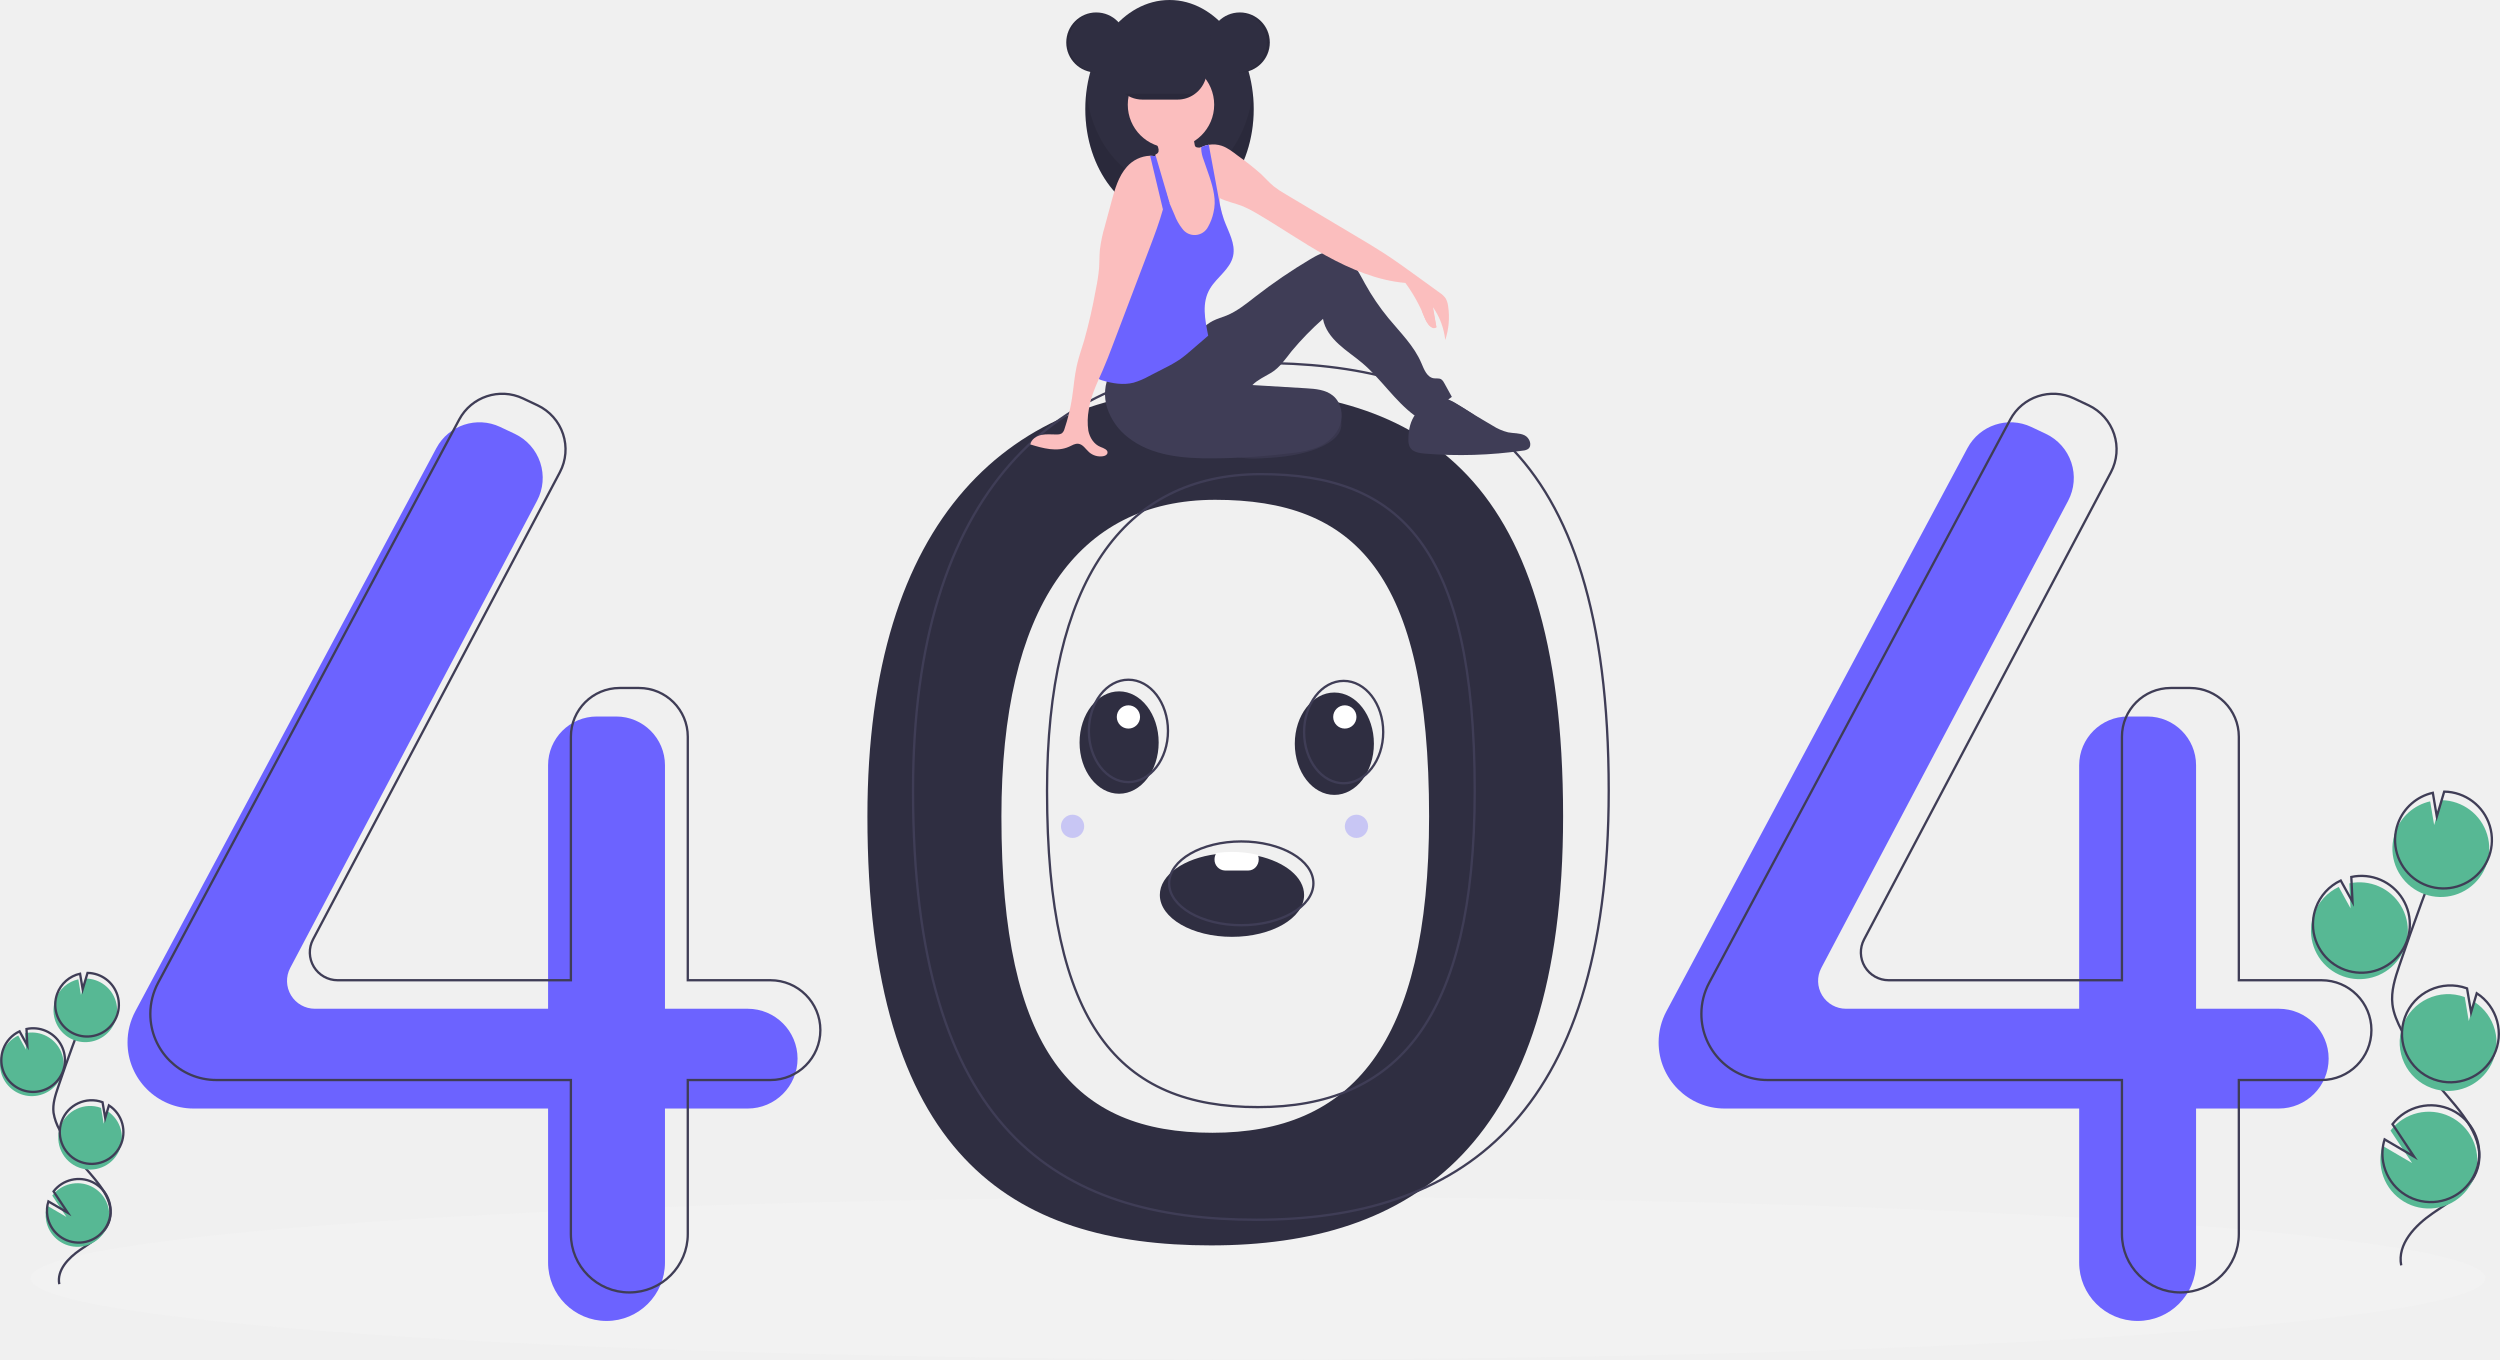
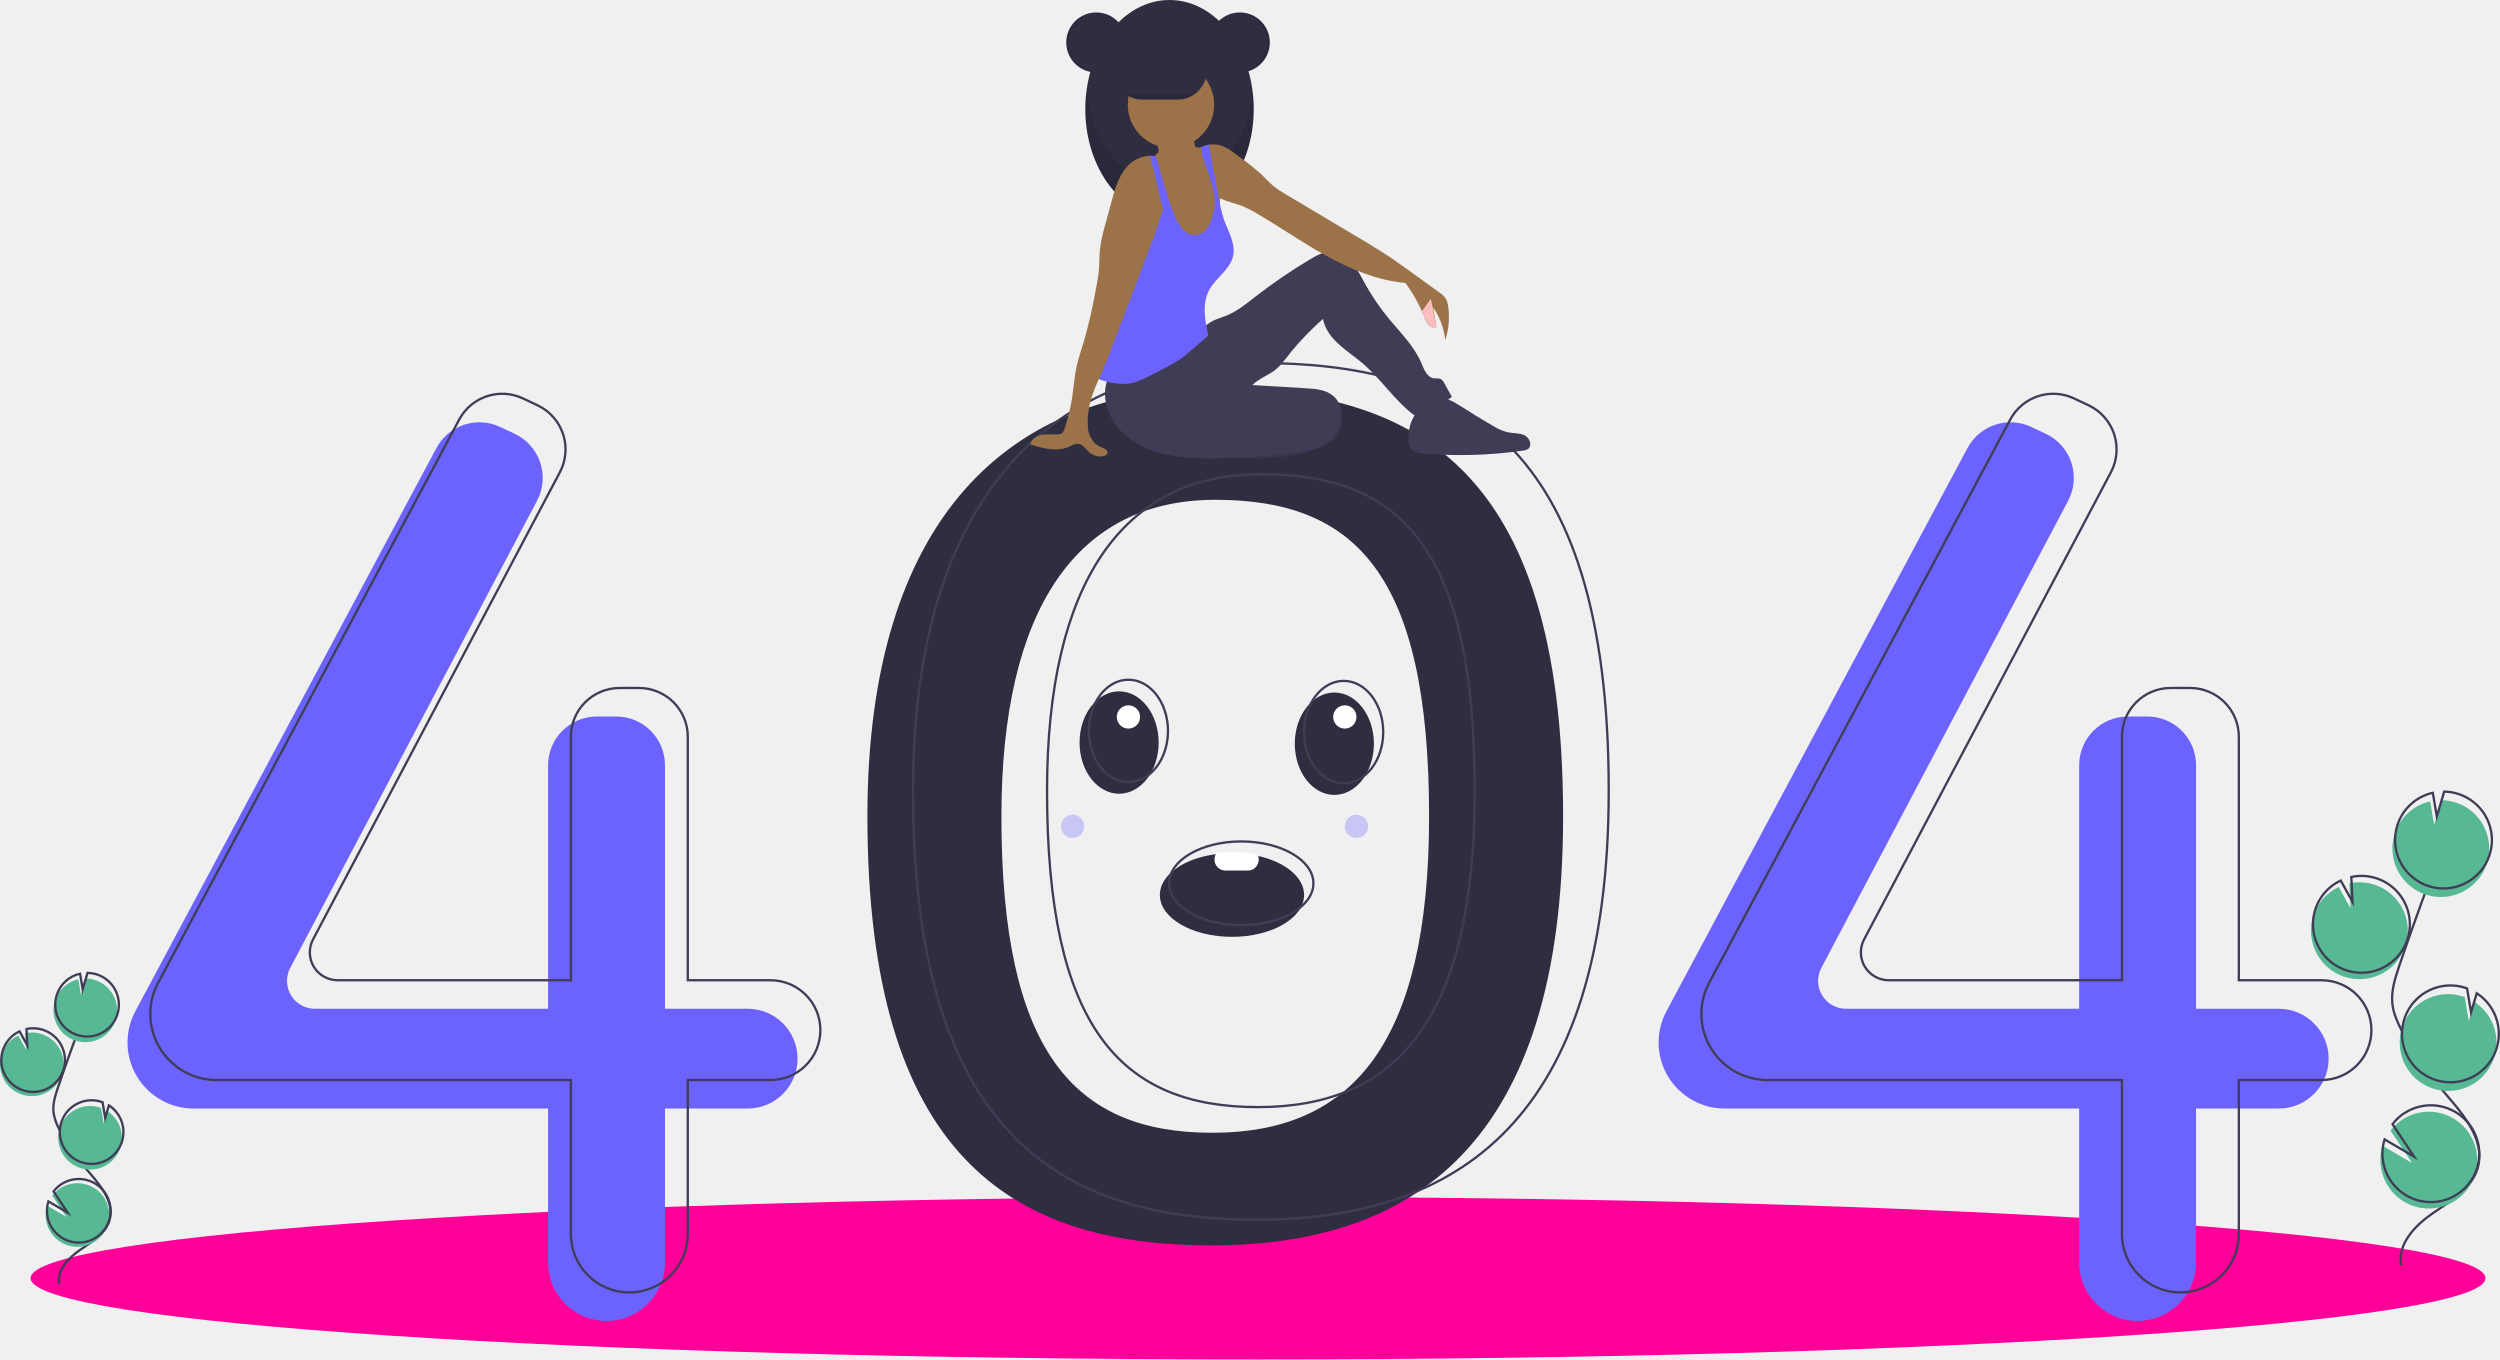
- <svg xmlns="http://www.w3.org/2000/svg" id="fd59ce54-f850-4dfc-bc34-dd7d379d600e" data-name="Layer 1" width="1074.392" height="584.231" viewBox="0 0 1074.392 584.231">
-   <ellipse cx="540.643" cy="549.309" rx="527.5" ry="34.922" fill="#f2f2f2" />
-   <path d="M583.48,324.894c-85.944,0-147.651,55.139-147.651,183.798,0,145.813,61.707,184.411,147.651,184.411s151.327-42.274,151.327-184.411C734.807,356.753,669.424,324.894,583.48,324.894Zm.565,319.808c-59.527,0-90.626-34.923-90.626-135.916,0-89.112,32.372-136.105,91.899-136.105s91.899,30.868,91.899,136.105C677.217,607.234,643.572,644.703,584.045,644.703Z" transform="translate(-63.054 -157.8845)" fill="#2f2e41" />
-   <path d="M384.365,591.401H348.831V486.762A20.956,20.956,0,0,0,327.875,465.806h-8.326a20.956,20.956,0,0,0-20.956,20.956V591.401H198.363a11.963,11.963,0,0,1-10.578-17.552l106.082-200.78A20.956,20.956,0,0,0,284.287,344.33l-6.262-2.957a20.956,20.956,0,0,0-27.429,9.07L121.214,592.475a28.416,28.416,0,0,0-3.356,13.396v0a28.416,28.416,0,0,0,28.416,28.416H298.593v66.167a25.119,25.119,0,0,0,25.119,25.119h0a25.119,25.119,0,0,0,25.119-25.119V634.287h35.534a21.443,21.443,0,0,0,21.443-21.443v0A21.443,21.443,0,0,0,384.365,591.401Z" transform="translate(-63.054 -157.8845)" fill="#6c63ff" />
-   <path d="M1042.362,591.401h-35.534V486.762A20.956,20.956,0,0,0,985.872,465.806h-8.326a20.956,20.956,0,0,0-20.956,20.956V591.401H856.359a11.963,11.963,0,0,1-10.578-17.552L951.864,373.069A20.956,20.956,0,0,0,942.284,344.33l-6.262-2.957a20.956,20.956,0,0,0-27.429,9.07L779.211,592.475a28.416,28.416,0,0,0-3.356,13.396v0a28.416,28.416,0,0,0,28.416,28.416H956.589v66.167a25.119,25.119,0,0,0,25.119,25.119h0a25.119,25.119,0,0,0,25.119-25.119V634.287h35.534a21.443,21.443,0,0,0,21.443-21.443v0A21.443,21.443,0,0,0,1042.362,591.401Z" transform="translate(-63.054 -157.8845)" fill="#6c63ff" />
-   <path d="M394.168,579.148H358.634V474.509a20.956,20.956,0,0,0-20.956-20.956h-8.326a20.956,20.956,0,0,0-20.956,20.956V579.148H208.165a11.963,11.963,0,0,1-10.578-17.552L303.67,360.816a20.956,20.956,0,0,0-9.58-28.739l-6.262-2.957a20.956,20.956,0,0,0-27.429,9.07L131.017,580.222a28.416,28.416,0,0,0-3.356,13.396v0a28.416,28.416,0,0,0,28.416,28.416H308.395v66.167a25.119,25.119,0,0,0,25.119,25.119h0a25.119,25.119,0,0,0,25.119-25.119V622.034h35.534a21.443,21.443,0,0,0,21.443-21.443v0A21.443,21.443,0,0,0,394.168,579.148Z" transform="translate(-63.054 -157.8845)" fill="none" stroke="#3f3d56" stroke-miterlimit="10" />
-   <path d="M1060.742,579.148h-35.534V474.509a20.956,20.956,0,0,0-20.956-20.956H995.925a20.956,20.956,0,0,0-20.956,20.956V579.148H874.739a11.963,11.963,0,0,1-10.578-17.552L970.244,360.816a20.956,20.956,0,0,0-9.58-28.739l-6.262-2.957a20.956,20.956,0,0,0-27.429,9.07L797.59,580.222a28.416,28.416,0,0,0-3.356,13.396v0a28.416,28.416,0,0,0,28.416,28.416H974.969v66.167a25.119,25.119,0,0,0,25.119,25.119h0a25.119,25.119,0,0,0,25.119-25.119V622.034h35.534a21.443,21.443,0,0,0,21.443-21.443v0A21.443,21.443,0,0,0,1060.742,579.148Z" transform="translate(-63.054 -157.8845)" fill="none" stroke="#3f3d56" stroke-miterlimit="10" />
-   <path d="M603.085,313.866c-85.944,0-147.651,55.139-147.651,183.798,0,145.813,61.707,184.411,147.651,184.411s151.327-42.274,151.327-184.411C754.412,345.725,689.029,313.866,603.085,313.866Zm.565,319.808c-59.527,0-90.626-34.923-90.626-135.916,0-89.112,32.372-136.105,91.899-136.105s91.899,30.868,91.899,136.105C696.822,596.206,663.177,633.675,603.65,633.675Z" transform="translate(-63.054 -157.8845)" fill="none" stroke="#3f3d56" stroke-miterlimit="10" />
-   <circle cx="471.141" cy="18.25" r="12.901" fill="#2f2e41" />
-   <ellipse cx="502.607" cy="46.885" rx="36.186" ry="46.885" fill="#2f2e41" />
-   <path d="M565.661,237.494c-18.128,0-33.141-17.271-35.776-39.805a60.976,60.976,0,0,0-.41,7.08c0,25.894,16.201,46.885,36.186,46.885s36.186-20.991,36.186-46.885a60.976,60.976,0,0,0-.41-7.08C598.803,220.224,583.789,237.494,565.661,237.494Z" transform="translate(-63.054 -157.8845)" opacity="0.1" />
-   <path d="M639.296,342.073c-.777,3.193-4.128,5.751-7.839,7.538-7.802,3.757-17.425,4.878-26.76,5.254a45.176,45.176,0,0,1-7.144-.132,20.537,20.537,0,0,1-12.251-5.631,1.681,1.681,0,0,1,.044-2.844c4.969-5.459,13.262-8.806,21.616-11.216,6.334-1.827,17.381-6.561,24.29-5.922C637.944,329.739,640.277,338.041,639.296,342.073Z" transform="translate(-63.054 -157.8845)" fill="#3f3d56" />
-   <path d="M639.296,342.073c-.777,3.193-4.128,5.751-7.839,7.538-7.802,3.757-17.425,4.878-26.76,5.254a45.176,45.176,0,0,1-7.144-.132,20.537,20.537,0,0,1-12.251-5.631,1.681,1.681,0,0,1,.044-2.844c4.969-5.459,13.262-8.806,21.616-11.216,6.334-1.827,17.381-6.561,24.29-5.922C637.944,329.739,640.277,338.041,639.296,342.073Z" transform="translate(-63.054 -157.8845)" opacity="0.1" />
-   <path d="M540.098,318.206a19.77,19.77,0,0,0-1.199,15.075,26.339,26.339,0,0,0,8.829,12.497c10.095,8.092,23.988,9.205,36.925,9.093a284.649,284.649,0,0,0,33.905-2.324,40.538,40.538,0,0,0,11.001-2.554c4.222-1.827,7.933-5.178,9.436-9.526s.436-9.672-3.134-12.574c-3.137-2.55-7.463-2.9-11.498-3.143l-23.088-1.387c2.281-2.308,5.318-3.614,8.096-5.292,3.685-2.226,6.134-5.965,8.813-9.335a129.001,129.001,0,0,1,13.439-13.817c.751,4.31,3.478,7.85,6.687,10.824s6.908,5.368,10.244,8.2c8.079,6.858,13.896,16.167,22.392,22.5a43.829,43.829,0,0,0,16.049-8.012l-3.302-5.981a3.94,3.94,0,0,0-1.245-1.553c-.935-.575-2.14-.279-3.225-.441-2.901-.435-4.168-3.784-5.306-6.487-3.125-7.422-9.108-13.18-14.218-19.404a98.009,98.009,0,0,1-9.996-14.723c-1.717-3.102-3.288-6.331-5.617-9.003s-5.594-4.773-9.139-4.781c-3.132-.007-6.021,1.584-8.714,3.183a230.477,230.477,0,0,0-23.63,16.099c-3.944,3.062-7.863,6.296-12.489,8.174-1.947.79-4,1.331-5.869,2.292-3.273,1.684-5.757,4.534-8.431,7.064C566.277,311.892,553.219,317.738,540.098,318.206Z" transform="translate(-63.054 -157.8845)" fill="#3f3d56" />
-   <path d="M588.374,253.983a23.774,23.774,0,0,1-1.734,8.033,10.045,10.045,0,0,1-5.768,5.573,12.375,12.375,0,0,1-5.623.182,10.882,10.882,0,0,1-4.582-1.561c-2.165-1.488-3.244-4.144-3.637-6.743-.393-2.596-.217-5.249-.469-7.863a42.944,42.944,0,0,0-1.202-6.255c-.17-.683-.343-1.362-.513-2.042-.167-.68-.33-1.359-.481-2.039-.138-.639-.267-1.281-.378-1.926-.091-.544-.173-1.092-.233-1.643a18.423,18.423,0,0,0-.809-4.811,14.607,14.607,0,0,0-1.687-2.854c-.286-.409-.563-.818-.818-1.243a5.89,5.89,0,0,1-.972-3.748,3.286,3.286,0,0,1,.148-.601c.025-.076.053-.151.085-.223A1.802,1.802,0,0,0,560.932,223.07a3.433,3.433,0,0,0-.148-1.778,11.318,11.318,0,0,0-.96-2.288c-.264-.478-1.161-1.34-1.167-1.888-.013-1.101,2.14-1.989,3.011-2.423a16.796,16.796,0,0,1,8.597-1.743c1.904.129,3.968.714,5.019,2.31.944,1.438.818,3.301,1.221,4.972a1.471,1.471,0,0,0,.299.664,1.341,1.341,0,0,0,.739.34,4.549,4.549,0,0,0,1.416.057h.003a2.931,2.931,0,0,0,.371-.054,4.957,4.957,0,0,0,2.033-.878q.585-.156,1.18-.255a.251.251,0,0,0,.047-.009c1.576,4.975,1.781,10.308,3.071,15.374.639,2.52,1.554,5.009,1.683,7.602.009.113.013.23.016.346.019.834-.047,1.674-.013,2.505a6.981,6.981,0,0,0,.126,1.114,15.611,15.611,0,0,0,.525,1.743l.009.028c.06.183.116.368.164.554.035.135.066.267.091.403l.003.009A14.938,14.938,0,0,1,588.374,253.983Z" transform="translate(-63.054 -157.8845)" fill="#fbbebe" />
-   <circle cx="503.237" cy="44.997" r="18.565" fill="#fbbebe" />
-   <path d="M684.157,304.033a30.445,30.445,0,0,0-5.236-14.103q.722,4.295,1.447,8.587a3.214,3.214,0,0,1-3.367-1.035,10.337,10.337,0,0,1-1.765-3.276,67.466,67.466,0,0,0-8.21-14.736c-11.819-.985-23.502-5.884-33.896-11.595-10.396-5.708-20.126-12.552-30.384-18.502a43.573,43.573,0,0,0-5.544-2.832c-3.21-1.287-6.812-1.954-9.855-3.468-.204-.101-.409-.208-.61-.318a12.578,12.578,0,0,1-1.945-1.306,10.344,10.344,0,0,1-.931-.856,20.351,20.351,0,0,1-3.559-5.953c-1.633-3.612-2.215-7.97-3.845-11.583a11.203,11.203,0,0,1,2.502-1.765h.003c.132-.069.264-.135.4-.198a11.94,11.94,0,0,1,2.004-.733q.585-.156,1.18-.255a.251.251,0,0,0,.047-.009,11.566,11.566,0,0,1,5.491.434c2.587.875,4.767,2.621,6.941,4.273a114.02,114.02,0,0,1,10.148,8.049c1.794,1.718,3.43,3.606,5.359,5.167a42.144,42.144,0,0,0,5.057,3.351q15.656,9.327,31.315,18.65c3.534,2.105,7.07,4.21,10.526,6.438,5.249,3.386,10.308,7.055,15.365,10.721q4.47,3.238,8.936,6.479a9.728,9.728,0,0,1,2.533,2.341,8.472,8.472,0,0,1,1.123,3.433A31.387,31.387,0,0,1,684.157,304.033Z" transform="translate(-63.054 -157.8845)" fill="#fbbebe" />
-   <path d="M592.977,267.944c-1.252,5.617-6.929,9.012-9.896,13.946-3.688,6.123-2.184,13.241-.799,20.255q-3.795,3.271-7.593,6.542c-1.397,1.199-2.794,2.404-4.298,3.464a57.351,57.351,0,0,1-6.86,3.94q-3.361,1.728-6.721,3.458a32.128,32.128,0,0,1-6.58,2.788c-4.415,1.133-9.103.34-13.471-.972a6.088,6.088,0,0,1-1.473-.601,2.394,2.394,0,0,1-.699-.632,3.911,3.911,0,0,1-.444-2.539c.444-7.351,2.24-14.547,4.031-21.69a85.26,85.26,0,0,1,3.848-12.577,85.077,85.077,0,0,1,5.415-10.151,68.368,68.368,0,0,1,7.929-11.514,18.479,18.479,0,0,0,3.675-4.739c1.117-2.549.686-5.472.913-8.247a17.148,17.148,0,0,1,1.633-6.007v-.003a17.093,17.093,0,0,1,1.743-2.882q.458,1.067.916,2.13.302.699.598,1.394.387.897.768,1.787,1.1,2.558,2.196,5.113a21.59,21.59,0,0,0,3.335,5.944,6.499,6.499,0,0,0,11.123-.853,21.261,21.261,0,0,0,2.272-6.013,19.215,19.215,0,0,0,.252-7.835c-.758-5.009-2.889-10.126-4.437-14.78a14.945,14.945,0,0,1-1.079-4.871,3.351,3.351,0,0,1,.057-.56c.009-.047.019-.098.028-.145a11.94,11.94,0,0,1,2.004-.733q.585-.156,1.18-.255,2.044,11.064,4.094,22.127c.032.173.066.346.098.522.195,1.057.393,2.115.614,3.169.198.957.412,1.91.651,2.857l.009.028c.082.321.167.639.255.957l.003.009c.242.868.513,1.731.818,2.58C590.938,257.475,594.164,262.629,592.977,267.944Z" transform="translate(-63.054 -157.8845)" fill="#6c63ff" />
-   <path d="M668.321,346.877a6.583,6.583,0,0,0,.61,3.143c1.162,2.124,3.95,2.606,6.362,2.805a188.377,188.377,0,0,0,42.266-1.288,4.886,4.886,0,0,0,2.151-.668c1.99-1.395.763-4.795-1.41-5.884s-4.751-.826-7.135-1.297a22.479,22.479,0,0,1-6.678-2.896q-7.252-4.167-14.293-8.688c-2.795-1.795-6.093-3.71-9.24-2.646C672.43,332.343,668.265,337.681,668.321,346.877Z" transform="translate(-63.054 -157.8845)" fill="#3f3d56" />
-   <path d="M564.437,240.874v.003c-.022.132-.044.261-.072.39-.035.214-.076.431-.116.645-.39,1.998-.868,3.987-1.419,5.963-1.51,5.459-3.534,10.831-5.541,16.123q-8.081,21.287-16.164,42.577c-1.359,3.575-2.716,7.152-4.261,10.654-.516,1.167-1.048,2.344-1.576,3.534-1.894,4.257-3.713,8.653-4.317,13.184a27.45,27.45,0,0,0-.192,9.04c.604,2.97,2.407,5.872,5.23,6.97,1.378.538,3.351,1.259,2.974,2.69-.204.787-1.098,1.171-1.901,1.303a7.312,7.312,0,0,1-5.966-1.718c-1.507-1.337-2.665-3.417-4.67-3.641-1.388-.151-2.665.68-3.936,1.262-5.186,2.369-11.227.711-16.674-.972.428-2.206,2.643-3.66,4.843-4.1,2.199-.444,4.474-.129,6.718-.189a3.51,3.51,0,0,0,2.042-.525,3.705,3.705,0,0,0,1.101-1.882,78.964,78.964,0,0,0,3.213-13.147c.724-4.666,1.026-9.405,2.058-14.015.802-3.597,2.042-7.08,3.106-10.61a224.682,224.682,0,0,0,5.06-22.077,78.02,78.02,0,0,0,1.425-9.368c.179-2.612.094-5.236.346-7.838a60.888,60.888,0,0,1,2.111-9.997q1.444-5.348,2.885-10.689c1.425-5.271,2.955-10.746,6.567-14.843a13.962,13.962,0,0,1,10.028-4.789,9.882,9.882,0,0,1,2.13.23c.116.028.233.057.349.088a8.634,8.634,0,0,1,2.174.9c1.114-.708,1.68-.459,2.42.632a6.973,6.973,0,0,1,.881,3.795A52.424,52.424,0,0,1,564.437,240.874Z" transform="translate(-63.054 -157.8845)" fill="#fbbebe" />
-   <path d="M565.661,245.046l-.047.047-.255.255-2.53,2.527-1.24-5.208-4.251-17.854a9.882,9.882,0,0,1,2.13.23,3.286,3.286,0,0,1,.148-.601l.201.689,1.441,4.902,2.728,9.308.45,1.532v.003Z" transform="translate(-63.054 -157.8845)" fill="#6c63ff" />
-   <path d="M581.715,188.087a12.582,12.582,0,0,1-3.7,8.896,12.314,12.314,0,0,1-1.36,1.176,12.528,12.528,0,0,1-7.536,2.524H554.023a12.59,12.59,0,0,1,0-25.18h15.096A12.629,12.629,0,0,1,581.715,188.087Z" transform="translate(-63.054 -157.8845)" fill="#2f2e41" />
-   <circle cx="532.815" cy="18.25" r="12.901" fill="#2f2e41" />
-   <path d="M595.554,163.234c-.158,0-.315.006-.472.012a12.898,12.898,0,0,1,0,25.778c.157.006.314.012.472.012a12.901,12.901,0,1,0,0-25.802Z" transform="translate(-63.054 -157.8845)" opacity="0.1" />
-   <path d="M534.195,163.234c.158,0,.315.006.472.012a12.898,12.898,0,0,0,0,25.778c-.157.006-.314.012-.472.012a12.901,12.901,0,0,1,0-25.802Z" transform="translate(-63.054 -157.8845)" opacity="0.1" />
-   <path d="M576.655,198.159a12.528,12.528,0,0,1-7.536,2.524H554.023a12.528,12.528,0,0,1-7.536-2.524Z" transform="translate(-63.054 -157.8845)" opacity="0.1" />
-   <path d="M674.14,291.64s3.252,9.372,6.229,6.876L677.996,286.267Z" transform="translate(-63.054 -157.8845)" fill="#fbbebe" />
-   <path d="M1069.918,577.434a20.813,20.813,0,1,0,2.772-39.915l.521,10.712-5.068-9.18a20.734,20.734,0,0,0-10.684,11.723,20.408,20.408,0,0,0-1.197,5.63A20.809,20.809,0,0,0,1069.918,577.434Z" transform="translate(-63.054 -157.8845)" fill="#57b894" />
-   <path d="M1094.995,701.678c-1.789-9.11,5.963-17.187,13.621-22.437s16.605-10.408,19.218-19.317c3.755-12.804-7.43-24.53-16.136-34.642a125.3,125.3,0,0,1-16.524-24.557c-1.811-3.533-3.476-7.225-3.952-11.166-.686-5.675,1.137-11.323,2.974-16.737q9.179-27.052,19.628-53.65" transform="translate(-63.054 -157.8845)" fill="none" stroke="#3f3d56" stroke-miterlimit="10" />
-   <path d="M1070.775,574.676a20.813,20.813,0,1,0,2.772-39.915l.521,10.712-5.068-9.18a20.734,20.734,0,0,0-10.684,11.723,20.408,20.408,0,0,0-1.197,5.63A20.809,20.809,0,0,0,1070.775,574.676Z" transform="translate(-63.054 -157.8845)" fill="none" stroke="#3f3d56" stroke-miterlimit="10" />
-   <path d="M1092.451,515.473a20.788,20.788,0,0,1,14.98-13.198l1.714,10.184,3.177-10.696a20.81,20.81,0,1,1-19.871,13.71Z" transform="translate(-63.054 -157.8845)" fill="#57b894" />
-   <path d="M1093.594,511.795a20.788,20.788,0,0,1,14.98-13.198l1.714,10.184,3.177-10.696a20.81,20.81,0,1,1-19.871,13.71Z" transform="translate(-63.054 -157.8845)" fill="none" stroke="#3f3d56" stroke-miterlimit="10" />
-   <path d="M1108.045,625.489a20.81,20.81,0,0,0,18.419-37.023l-2.441,8.219-1.731-10.304a.362.362,0,0,0-.053-.02,20.811,20.811,0,1,0-14.194,39.127Z" transform="translate(-63.054 -157.8845)" fill="#57b894" />
-   <path d="M1109.035,621.764a20.81,20.81,0,0,0,18.419-37.023l-2.441,8.219-1.731-10.304a.362.362,0,0,0-.053-.02,20.811,20.811,0,1,0-14.194,39.127Z" transform="translate(-63.054 -157.8845)" fill="none" stroke="#3f3d56" stroke-miterlimit="10" />
-   <path d="M1086.378,660.051a20.801,20.801,0,1,0,4.011-16.297l9.273,13.957-12.67-7.408A20.616,20.616,0,0,0,1086.378,660.051Z" transform="translate(-63.054 -157.8845)" fill="#57b894" />
-   <path d="M1087.235,657.294a20.801,20.801,0,1,0,4.011-16.297l9.273,13.957-12.67-7.408A20.616,20.616,0,0,0,1087.235,657.294Z" transform="translate(-63.054 -157.8845)" fill="none" stroke="#3f3d56" stroke-miterlimit="10" />
-   <path d="M72.061,628.133a13.674,13.674,0,1,0,1.821-26.225l.342,7.038-3.33-6.032a13.623,13.623,0,0,0-7.019,7.702,13.409,13.409,0,0,0-.787,3.699A13.672,13.672,0,0,0,72.061,628.133Z" transform="translate(-63.054 -157.8845)" fill="#57b894" />
-   <path d="M88.538,709.763c-1.175-5.986,3.918-11.292,8.949-14.741s10.91-6.838,12.626-12.692c2.467-8.412-4.882-16.117-10.601-22.76A82.324,82.324,0,0,1,88.656,643.436a22.21,22.21,0,0,1-2.597-7.336c-.451-3.729.747-7.439,1.954-10.996q6.031-17.773,12.896-35.249" transform="translate(-63.054 -157.8845)" fill="none" stroke="#3f3d56" stroke-miterlimit="10" />
-   <path d="M72.625,626.321a13.674,13.674,0,1,0,1.821-26.225l.342,7.038L71.458,601.103a13.623,13.623,0,0,0-7.019,7.702,13.409,13.409,0,0,0-.787,3.699A13.672,13.672,0,0,0,72.625,626.321Z" transform="translate(-63.054 -157.8845)" fill="none" stroke="#3f3d56" stroke-miterlimit="10" />
-   <path d="M86.866,587.423a13.658,13.658,0,0,1,9.842-8.671l1.126,6.691,2.087-7.027a13.673,13.673,0,1,1-13.055,9.007Z" transform="translate(-63.054 -157.8845)" fill="#57b894" />
-   <path d="M87.617,585.007a13.658,13.658,0,0,1,9.842-8.671l1.126,6.691L100.673,576a13.673,13.673,0,1,1-13.055,9.007Z" transform="translate(-63.054 -157.8845)" fill="none" stroke="#3f3d56" stroke-miterlimit="10" />
-   <path d="M97.112,659.706a13.673,13.673,0,0,0,12.102-24.325l-1.604,5.4-1.137-6.77a.238.238,0,0,0-.035-.013,13.673,13.673,0,1,0-9.326,25.707Z" transform="translate(-63.054 -157.8845)" fill="#57b894" />
-   <path d="M97.762,657.259a13.673,13.673,0,0,0,12.102-24.325l-1.604,5.4-1.137-6.77a.238.238,0,0,0-.035-.013,13.673,13.673,0,1,0-9.326,25.707Z" transform="translate(-63.054 -157.8845)" fill="none" stroke="#3f3d56" stroke-miterlimit="10" />
-   <path d="M82.876,682.414a13.667,13.667,0,1,0,2.635-10.708l6.092,9.17-8.324-4.867A13.545,13.545,0,0,0,82.876,682.414Z" transform="translate(-63.054 -157.8845)" fill="#57b894" />
-   <path d="M83.439,680.602a13.667,13.667,0,1,0,2.635-10.708l6.092,9.17-8.324-4.867A13.545,13.545,0,0,0,83.439,680.602Z" transform="translate(-63.054 -157.8845)" fill="none" stroke="#3f3d56" stroke-miterlimit="10" />
-   <ellipse cx="480.946" cy="319.115" rx="17" ry="22" fill="#2f2e41" />
-   <ellipse cx="573.446" cy="319.615" rx="17" ry="22" fill="#2f2e41" />
-   <path d="M623.5,542.5c0,9.94-13.88,18-31,18s-31-8.06-31-18c0-8.61,10.41-15.81,24.32-17.57a50.104,50.104,0,0,1,6.68-.43,50.699,50.699,0,0,1,11.13,1.2C615.25,528.29,623.5,534.84,623.5,542.5Z" transform="translate(-63.054 -157.8845)" fill="#2f2e41" />
-   <ellipse cx="484.946" cy="314.115" rx="17" ry="22" fill="none" stroke="#3f3d56" stroke-miterlimit="10" />
-   <ellipse cx="577.446" cy="314.615" rx="17" ry="22" fill="none" stroke="#3f3d56" stroke-miterlimit="10" />
-   <ellipse cx="533.446" cy="379.615" rx="31" ry="18" fill="none" stroke="#3f3d56" stroke-miterlimit="10" />
-   <path d="M604,527.2a4.937,4.937,0,0,1-1.32,3.392A4.339,4.339,0,0,1,599.5,532h-10a4.664,4.664,0,0,1-4.5-4.8,4.905,4.905,0,0,1,.82-2.741A47.02,47.02,0,0,1,592.5,524a47.665,47.665,0,0,1,11.13,1.28A5.067,5.067,0,0,1,604,527.2Z" transform="translate(-63.054 -157.8845)" fill="#fff" />
-   <circle cx="484.946" cy="308.115" r="5" fill="#fff" />
-   <circle cx="577.946" cy="308.115" r="5" fill="#fff" />
-   <circle cx="582.946" cy="355.115" r="5" fill="#6c63ff" opacity="0.3" />
-   <circle cx="460.946" cy="355.115" r="5" fill="#6c63ff" opacity="0.3" />
+ <svg xmlns="http://www.w3.org/2000/svg" id="fd59ce54-f850-4dfc-bc34-dd7d379d600e" data-name="Layer 1" width="1074.392" height="584.231" viewBox="0 0 1074.392 584.231" version="1.1">
+   <defs id="defs117" />
+   <ellipse cx="540.643" cy="549.309" rx="527.5" ry="34.922" fill="#f2f2f2" id="ellipse4" style="fill:#ff0099;fill-opacity:1" />
+   <path d="M583.48,324.894c-85.944,0-147.651,55.139-147.651,183.798,0,145.813,61.707,184.411,147.651,184.411s151.327-42.274,151.327-184.411C734.807,356.753,669.424,324.894,583.48,324.894Zm.565,319.808c-59.527,0-90.626-34.923-90.626-135.916,0-89.112,32.372-136.105,91.899-136.105s91.899,30.868,91.899,136.105C677.217,607.234,643.572,644.703,584.045,644.703Z" transform="translate(-63.054 -157.8845)" fill="#2f2e41" id="path6" />
+   <path d="M384.365,591.401H348.831V486.762A20.956,20.956,0,0,0,327.875,465.806h-8.326a20.956,20.956,0,0,0-20.956,20.956V591.401H198.363a11.963,11.963,0,0,1-10.578-17.552l106.082-200.78A20.956,20.956,0,0,0,284.287,344.33l-6.262-2.957a20.956,20.956,0,0,0-27.429,9.07L121.214,592.475a28.416,28.416,0,0,0-3.356,13.396v0a28.416,28.416,0,0,0,28.416,28.416H298.593v66.167a25.119,25.119,0,0,0,25.119,25.119h0a25.119,25.119,0,0,0,25.119-25.119V634.287h35.534a21.443,21.443,0,0,0,21.443-21.443v0A21.443,21.443,0,0,0,384.365,591.401Z" transform="translate(-63.054 -157.8845)" fill="#6c63ff" id="path8" />
+   <path d="M1042.362,591.401h-35.534V486.762A20.956,20.956,0,0,0,985.872,465.806h-8.326a20.956,20.956,0,0,0-20.956,20.956V591.401H856.359a11.963,11.963,0,0,1-10.578-17.552L951.864,373.069A20.956,20.956,0,0,0,942.284,344.33l-6.262-2.957a20.956,20.956,0,0,0-27.429,9.07L779.211,592.475a28.416,28.416,0,0,0-3.356,13.396v0a28.416,28.416,0,0,0,28.416,28.416H956.589v66.167a25.119,25.119,0,0,0,25.119,25.119h0a25.119,25.119,0,0,0,25.119-25.119V634.287h35.534a21.443,21.443,0,0,0,21.443-21.443v0A21.443,21.443,0,0,0,1042.362,591.401Z" transform="translate(-63.054 -157.8845)" fill="#6c63ff" id="path10" />
+   <path d="M394.168,579.148H358.634V474.509a20.956,20.956,0,0,0-20.956-20.956h-8.326a20.956,20.956,0,0,0-20.956,20.956V579.148H208.165a11.963,11.963,0,0,1-10.578-17.552L303.67,360.816a20.956,20.956,0,0,0-9.58-28.739l-6.262-2.957a20.956,20.956,0,0,0-27.429,9.07L131.017,580.222a28.416,28.416,0,0,0-3.356,13.396v0a28.416,28.416,0,0,0,28.416,28.416H308.395v66.167a25.119,25.119,0,0,0,25.119,25.119h0a25.119,25.119,0,0,0,25.119-25.119V622.034h35.534a21.443,21.443,0,0,0,21.443-21.443v0A21.443,21.443,0,0,0,394.168,579.148Z" transform="translate(-63.054 -157.8845)" fill="none" stroke="#3f3d56" stroke-miterlimit="10" id="path12" />
+   <path d="M1060.742,579.148h-35.534V474.509a20.956,20.956,0,0,0-20.956-20.956H995.925a20.956,20.956,0,0,0-20.956,20.956V579.148H874.739a11.963,11.963,0,0,1-10.578-17.552L970.244,360.816a20.956,20.956,0,0,0-9.58-28.739l-6.262-2.957a20.956,20.956,0,0,0-27.429,9.07L797.59,580.222a28.416,28.416,0,0,0-3.356,13.396v0a28.416,28.416,0,0,0,28.416,28.416H974.969v66.167a25.119,25.119,0,0,0,25.119,25.119h0a25.119,25.119,0,0,0,25.119-25.119V622.034h35.534a21.443,21.443,0,0,0,21.443-21.443v0A21.443,21.443,0,0,0,1060.742,579.148Z" transform="translate(-63.054 -157.8845)" fill="none" stroke="#3f3d56" stroke-miterlimit="10" id="path14" />
+   <path d="M603.085,313.866c-85.944,0-147.651,55.139-147.651,183.798,0,145.813,61.707,184.411,147.651,184.411s151.327-42.274,151.327-184.411C754.412,345.725,689.029,313.866,603.085,313.866Zm.565,319.808c-59.527,0-90.626-34.923-90.626-135.916,0-89.112,32.372-136.105,91.899-136.105s91.899,30.868,91.899,136.105C696.822,596.206,663.177,633.675,603.65,633.675Z" transform="translate(-63.054 -157.8845)" fill="none" stroke="#3f3d56" stroke-miterlimit="10" id="path16" />
+   <circle cx="471.141" cy="18.25" r="12.901" fill="#2f2e41" id="circle18" />
+   <ellipse cx="502.607" cy="46.885" rx="36.186" ry="46.885" fill="#2f2e41" id="ellipse20" />
+   <path d="M565.661,237.494c-18.128,0-33.141-17.271-35.776-39.805a60.976,60.976,0,0,0-.41,7.08c0,25.894,16.201,46.885,36.186,46.885s36.186-20.991,36.186-46.885a60.976,60.976,0,0,0-.41-7.08C598.803,220.224,583.789,237.494,565.661,237.494Z" transform="translate(-63.054 -157.8845)" opacity="0.1" id="path22" />
+   <path d="M639.296,342.073c-.777,3.193-4.128,5.751-7.839,7.538-7.802,3.757-17.425,4.878-26.76,5.254a45.176,45.176,0,0,1-7.144-.132,20.537,20.537,0,0,1-12.251-5.631,1.681,1.681,0,0,1,.044-2.844c4.969-5.459,13.262-8.806,21.616-11.216,6.334-1.827,17.381-6.561,24.29-5.922C637.944,329.739,640.277,338.041,639.296,342.073Z" transform="translate(-63.054 -157.8845)" fill="#3f3d56" id="path24" />
+   <path d="M639.296,342.073c-.777,3.193-4.128,5.751-7.839,7.538-7.802,3.757-17.425,4.878-26.76,5.254a45.176,45.176,0,0,1-7.144-.132,20.537,20.537,0,0,1-12.251-5.631,1.681,1.681,0,0,1,.044-2.844c4.969-5.459,13.262-8.806,21.616-11.216,6.334-1.827,17.381-6.561,24.29-5.922C637.944,329.739,640.277,338.041,639.296,342.073Z" transform="translate(-63.054 -157.8845)" opacity="0.1" id="path26" />
+   <path d="M540.098,318.206a19.77,19.77,0,0,0-1.199,15.075,26.339,26.339,0,0,0,8.829,12.497c10.095,8.092,23.988,9.205,36.925,9.093a284.649,284.649,0,0,0,33.905-2.324,40.538,40.538,0,0,0,11.001-2.554c4.222-1.827,7.933-5.178,9.436-9.526s.436-9.672-3.134-12.574c-3.137-2.55-7.463-2.9-11.498-3.143l-23.088-1.387c2.281-2.308,5.318-3.614,8.096-5.292,3.685-2.226,6.134-5.965,8.813-9.335a129.001,129.001,0,0,1,13.439-13.817c.751,4.31,3.478,7.85,6.687,10.824s6.908,5.368,10.244,8.2c8.079,6.858,13.896,16.167,22.392,22.5a43.829,43.829,0,0,0,16.049-8.012l-3.302-5.981a3.94,3.94,0,0,0-1.245-1.553c-.935-.575-2.14-.279-3.225-.441-2.901-.435-4.168-3.784-5.306-6.487-3.125-7.422-9.108-13.18-14.218-19.404a98.009,98.009,0,0,1-9.996-14.723c-1.717-3.102-3.288-6.331-5.617-9.003s-5.594-4.773-9.139-4.781c-3.132-.007-6.021,1.584-8.714,3.183a230.477,230.477,0,0,0-23.63,16.099c-3.944,3.062-7.863,6.296-12.489,8.174-1.947.79-4,1.331-5.869,2.292-3.273,1.684-5.757,4.534-8.431,7.064C566.277,311.892,553.219,317.738,540.098,318.206Z" transform="translate(-63.054 -157.8845)" fill="#3f3d56" id="path28" />
+   <path d="M588.374,253.983a23.774,23.774,0,0,1-1.734,8.033,10.045,10.045,0,0,1-5.768,5.573,12.375,12.375,0,0,1-5.623.182,10.882,10.882,0,0,1-4.582-1.561c-2.165-1.488-3.244-4.144-3.637-6.743-.393-2.596-.217-5.249-.469-7.863a42.944,42.944,0,0,0-1.202-6.255c-.17-.683-.343-1.362-.513-2.042-.167-.68-.33-1.359-.481-2.039-.138-.639-.267-1.281-.378-1.926-.091-.544-.173-1.092-.233-1.643a18.423,18.423,0,0,0-.809-4.811,14.607,14.607,0,0,0-1.687-2.854c-.286-.409-.563-.818-.818-1.243a5.89,5.89,0,0,1-.972-3.748,3.286,3.286,0,0,1,.148-.601c.025-.076.053-.151.085-.223A1.802,1.802,0,0,0,560.932,223.07a3.433,3.433,0,0,0-.148-1.778,11.318,11.318,0,0,0-.96-2.288c-.264-.478-1.161-1.34-1.167-1.888-.013-1.101,2.14-1.989,3.011-2.423a16.796,16.796,0,0,1,8.597-1.743c1.904.129,3.968.714,5.019,2.31.944,1.438.818,3.301,1.221,4.972a1.471,1.471,0,0,0,.299.664,1.341,1.341,0,0,0,.739.34,4.549,4.549,0,0,0,1.416.057h.003a2.931,2.931,0,0,0,.371-.054,4.957,4.957,0,0,0,2.033-.878q.585-.156,1.18-.255a.251.251,0,0,0,.047-.009c1.576,4.975,1.781,10.308,3.071,15.374.639,2.52,1.554,5.009,1.683,7.602.009.113.013.23.016.346.019.834-.047,1.674-.013,2.505a6.981,6.981,0,0,0,.126,1.114,15.611,15.611,0,0,0,.525,1.743l.009.028c.06.183.116.368.164.554.035.135.066.267.091.403l.003.009A14.938,14.938,0,0,1,588.374,253.983Z" transform="translate(-63.054 -157.8845)" fill="#fbbebe" id="path30" style="fill:#9c7248;fill-opacity:1" />
+   <circle cx="503.237" cy="44.997" r="18.565" fill="#fbbebe" id="circle32" style="fill:#9c7248;fill-opacity:1" />
+   <path d="M684.157,304.033a30.445,30.445,0,0,0-5.236-14.103q.722,4.295,1.447,8.587a3.214,3.214,0,0,1-3.367-1.035,10.337,10.337,0,0,1-1.765-3.276,67.466,67.466,0,0,0-8.21-14.736c-11.819-.985-23.502-5.884-33.896-11.595-10.396-5.708-20.126-12.552-30.384-18.502a43.573,43.573,0,0,0-5.544-2.832c-3.21-1.287-6.812-1.954-9.855-3.468-.204-.101-.409-.208-.61-.318a12.578,12.578,0,0,1-1.945-1.306,10.344,10.344,0,0,1-.931-.856,20.351,20.351,0,0,1-3.559-5.953c-1.633-3.612-2.215-7.97-3.845-11.583a11.203,11.203,0,0,1,2.502-1.765h.003c.132-.069.264-.135.4-.198a11.94,11.94,0,0,1,2.004-.733q.585-.156,1.18-.255a.251.251,0,0,0,.047-.009,11.566,11.566,0,0,1,5.491.434c2.587.875,4.767,2.621,6.941,4.273a114.02,114.02,0,0,1,10.148,8.049c1.794,1.718,3.43,3.606,5.359,5.167a42.144,42.144,0,0,0,5.057,3.351q15.656,9.327,31.315,18.65c3.534,2.105,7.07,4.21,10.526,6.438,5.249,3.386,10.308,7.055,15.365,10.721q4.47,3.238,8.936,6.479a9.728,9.728,0,0,1,2.533,2.341,8.472,8.472,0,0,1,1.123,3.433A31.387,31.387,0,0,1,684.157,304.033Z" transform="translate(-63.054 -157.8845)" fill="#fbbebe" id="path34" style="fill:#9c7248;fill-opacity:1" />
+   <path d="M592.977,267.944c-1.252,5.617-6.929,9.012-9.896,13.946-3.688,6.123-2.184,13.241-.799,20.255q-3.795,3.271-7.593,6.542c-1.397,1.199-2.794,2.404-4.298,3.464a57.351,57.351,0,0,1-6.86,3.94q-3.361,1.728-6.721,3.458a32.128,32.128,0,0,1-6.58,2.788c-4.415,1.133-9.103.34-13.471-.972a6.088,6.088,0,0,1-1.473-.601,2.394,2.394,0,0,1-.699-.632,3.911,3.911,0,0,1-.444-2.539c.444-7.351,2.24-14.547,4.031-21.69a85.26,85.26,0,0,1,3.848-12.577,85.077,85.077,0,0,1,5.415-10.151,68.368,68.368,0,0,1,7.929-11.514,18.479,18.479,0,0,0,3.675-4.739c1.117-2.549.686-5.472.913-8.247a17.148,17.148,0,0,1,1.633-6.007v-.003a17.093,17.093,0,0,1,1.743-2.882q.458,1.067.916,2.13.302.699.598,1.394.387.897.768,1.787,1.1,2.558,2.196,5.113a21.59,21.59,0,0,0,3.335,5.944,6.499,6.499,0,0,0,11.123-.853,21.261,21.261,0,0,0,2.272-6.013,19.215,19.215,0,0,0,.252-7.835c-.758-5.009-2.889-10.126-4.437-14.78a14.945,14.945,0,0,1-1.079-4.871,3.351,3.351,0,0,1,.057-.56c.009-.047.019-.098.028-.145a11.94,11.94,0,0,1,2.004-.733q.585-.156,1.18-.255,2.044,11.064,4.094,22.127c.032.173.066.346.098.522.195,1.057.393,2.115.614,3.169.198.957.412,1.91.651,2.857l.009.028c.082.321.167.639.255.957l.003.009c.242.868.513,1.731.818,2.58C590.938,257.475,594.164,262.629,592.977,267.944Z" transform="translate(-63.054 -157.8845)" fill="#6c63ff" id="path36" />
+   <path d="M668.321,346.877a6.583,6.583,0,0,0,.61,3.143c1.162,2.124,3.95,2.606,6.362,2.805a188.377,188.377,0,0,0,42.266-1.288,4.886,4.886,0,0,0,2.151-.668c1.99-1.395.763-4.795-1.41-5.884s-4.751-.826-7.135-1.297a22.479,22.479,0,0,1-6.678-2.896q-7.252-4.167-14.293-8.688c-2.795-1.795-6.093-3.71-9.24-2.646C672.43,332.343,668.265,337.681,668.321,346.877Z" transform="translate(-63.054 -157.8845)" fill="#3f3d56" id="path38" />
+   <path d="M564.437,240.874v.003c-.022.132-.044.261-.072.39-.035.214-.076.431-.116.645-.39,1.998-.868,3.987-1.419,5.963-1.51,5.459-3.534,10.831-5.541,16.123q-8.081,21.287-16.164,42.577c-1.359,3.575-2.716,7.152-4.261,10.654-.516,1.167-1.048,2.344-1.576,3.534-1.894,4.257-3.713,8.653-4.317,13.184a27.45,27.45,0,0,0-.192,9.04c.604,2.97,2.407,5.872,5.23,6.97,1.378.538,3.351,1.259,2.974,2.69-.204.787-1.098,1.171-1.901,1.303a7.312,7.312,0,0,1-5.966-1.718c-1.507-1.337-2.665-3.417-4.67-3.641-1.388-.151-2.665.68-3.936,1.262-5.186,2.369-11.227.711-16.674-.972.428-2.206,2.643-3.66,4.843-4.1,2.199-.444,4.474-.129,6.718-.189a3.51,3.51,0,0,0,2.042-.525,3.705,3.705,0,0,0,1.101-1.882,78.964,78.964,0,0,0,3.213-13.147c.724-4.666,1.026-9.405,2.058-14.015.802-3.597,2.042-7.08,3.106-10.61a224.682,224.682,0,0,0,5.06-22.077,78.02,78.02,0,0,0,1.425-9.368c.179-2.612.094-5.236.346-7.838a60.888,60.888,0,0,1,2.111-9.997q1.444-5.348,2.885-10.689c1.425-5.271,2.955-10.746,6.567-14.843a13.962,13.962,0,0,1,10.028-4.789,9.882,9.882,0,0,1,2.13.23c.116.028.233.057.349.088a8.634,8.634,0,0,1,2.174.9c1.114-.708,1.68-.459,2.42.632a6.973,6.973,0,0,1,.881,3.795A52.424,52.424,0,0,1,564.437,240.874Z" transform="translate(-63.054 -157.8845)" fill="#fbbebe" id="path40" style="fill:#9c7248;fill-opacity:1" />
+   <path d="M565.661,245.046l-.047.047-.255.255-2.53,2.527-1.24-5.208-4.251-17.854a9.882,9.882,0,0,1,2.13.23,3.286,3.286,0,0,1,.148-.601l.201.689,1.441,4.902,2.728,9.308.45,1.532v.003Z" transform="translate(-63.054 -157.8845)" fill="#6c63ff" id="path42" />
+   <path d="M581.715,188.087a12.582,12.582,0,0,1-3.7,8.896,12.314,12.314,0,0,1-1.36,1.176,12.528,12.528,0,0,1-7.536,2.524H554.023a12.59,12.59,0,0,1,0-25.18h15.096A12.629,12.629,0,0,1,581.715,188.087Z" transform="translate(-63.054 -157.8845)" fill="#2f2e41" id="path44" />
+   <circle cx="532.815" cy="18.25" r="12.901" fill="#2f2e41" id="circle46" />
+   <path d="M595.554,163.234c-.158,0-.315.006-.472.012a12.898,12.898,0,0,1,0,25.778c.157.006.314.012.472.012a12.901,12.901,0,1,0,0-25.802Z" transform="translate(-63.054 -157.8845)" opacity="0.1" id="path48" />
+   <path d="M534.195,163.234c.158,0,.315.006.472.012a12.898,12.898,0,0,0,0,25.778c-.157.006-.314.012-.472.012a12.901,12.901,0,0,1,0-25.802Z" transform="translate(-63.054 -157.8845)" opacity="0.1" id="path50" />
+   <path d="M576.655,198.159a12.528,12.528,0,0,1-7.536,2.524H554.023a12.528,12.528,0,0,1-7.536-2.524Z" transform="translate(-63.054 -157.8845)" opacity="0.1" id="path52" />
+   <path d="M674.14,291.64s3.252,9.372,6.229,6.876L677.996,286.267Z" transform="translate(-63.054 -157.8845)" fill="#fbbebe" id="path54" />
+   <path d="M1069.918,577.434a20.813,20.813,0,1,0,2.772-39.915l.521,10.712-5.068-9.18a20.734,20.734,0,0,0-10.684,11.723,20.408,20.408,0,0,0-1.197,5.63A20.809,20.809,0,0,0,1069.918,577.434Z" transform="translate(-63.054 -157.8845)" fill="#57b894" id="path56" />
+   <path d="M1094.995,701.678c-1.789-9.11,5.963-17.187,13.621-22.437s16.605-10.408,19.218-19.317c3.755-12.804-7.43-24.53-16.136-34.642a125.3,125.3,0,0,1-16.524-24.557c-1.811-3.533-3.476-7.225-3.952-11.166-.686-5.675,1.137-11.323,2.974-16.737q9.179-27.052,19.628-53.65" transform="translate(-63.054 -157.8845)" fill="none" stroke="#3f3d56" stroke-miterlimit="10" id="path58" />
+   <path d="M1070.775,574.676a20.813,20.813,0,1,0,2.772-39.915l.521,10.712-5.068-9.18a20.734,20.734,0,0,0-10.684,11.723,20.408,20.408,0,0,0-1.197,5.63A20.809,20.809,0,0,0,1070.775,574.676Z" transform="translate(-63.054 -157.8845)" fill="none" stroke="#3f3d56" stroke-miterlimit="10" id="path60" />
+   <path d="M1092.451,515.473a20.788,20.788,0,0,1,14.98-13.198l1.714,10.184,3.177-10.696a20.81,20.81,0,1,1-19.871,13.71Z" transform="translate(-63.054 -157.8845)" fill="#57b894" id="path62" />
+   <path d="M1093.594,511.795a20.788,20.788,0,0,1,14.98-13.198l1.714,10.184,3.177-10.696a20.81,20.81,0,1,1-19.871,13.71Z" transform="translate(-63.054 -157.8845)" fill="none" stroke="#3f3d56" stroke-miterlimit="10" id="path64" />
+   <path d="M1108.045,625.489a20.81,20.81,0,0,0,18.419-37.023l-2.441,8.219-1.731-10.304a.362.362,0,0,0-.053-.02,20.811,20.811,0,1,0-14.194,39.127Z" transform="translate(-63.054 -157.8845)" fill="#57b894" id="path66" />
+   <path d="M1109.035,621.764a20.81,20.81,0,0,0,18.419-37.023l-2.441,8.219-1.731-10.304a.362.362,0,0,0-.053-.02,20.811,20.811,0,1,0-14.194,39.127Z" transform="translate(-63.054 -157.8845)" fill="none" stroke="#3f3d56" stroke-miterlimit="10" id="path68" />
+   <path d="M1086.378,660.051a20.801,20.801,0,1,0,4.011-16.297l9.273,13.957-12.67-7.408A20.616,20.616,0,0,0,1086.378,660.051Z" transform="translate(-63.054 -157.8845)" fill="#57b894" id="path70" />
+   <path d="M1087.235,657.294a20.801,20.801,0,1,0,4.011-16.297l9.273,13.957-12.67-7.408A20.616,20.616,0,0,0,1087.235,657.294Z" transform="translate(-63.054 -157.8845)" fill="none" stroke="#3f3d56" stroke-miterlimit="10" id="path72" />
+   <path d="M72.061,628.133a13.674,13.674,0,1,0,1.821-26.225l.342,7.038-3.33-6.032a13.623,13.623,0,0,0-7.019,7.702,13.409,13.409,0,0,0-.787,3.699A13.672,13.672,0,0,0,72.061,628.133Z" transform="translate(-63.054 -157.8845)" fill="#57b894" id="path74" />
+   <path d="M88.538,709.763c-1.175-5.986,3.918-11.292,8.949-14.741s10.91-6.838,12.626-12.692c2.467-8.412-4.882-16.117-10.601-22.76A82.324,82.324,0,0,1,88.656,643.436a22.21,22.21,0,0,1-2.597-7.336c-.451-3.729.747-7.439,1.954-10.996q6.031-17.773,12.896-35.249" transform="translate(-63.054 -157.8845)" fill="none" stroke="#3f3d56" stroke-miterlimit="10" id="path76" />
+   <path d="M72.625,626.321a13.674,13.674,0,1,0,1.821-26.225l.342,7.038L71.458,601.103a13.623,13.623,0,0,0-7.019,7.702,13.409,13.409,0,0,0-.787,3.699A13.672,13.672,0,0,0,72.625,626.321Z" transform="translate(-63.054 -157.8845)" fill="none" stroke="#3f3d56" stroke-miterlimit="10" id="path78" />
+   <path d="M86.866,587.423a13.658,13.658,0,0,1,9.842-8.671l1.126,6.691,2.087-7.027a13.673,13.673,0,1,1-13.055,9.007Z" transform="translate(-63.054 -157.8845)" fill="#57b894" id="path80" />
+   <path d="M87.617,585.007a13.658,13.658,0,0,1,9.842-8.671l1.126,6.691L100.673,576a13.673,13.673,0,1,1-13.055,9.007Z" transform="translate(-63.054 -157.8845)" fill="none" stroke="#3f3d56" stroke-miterlimit="10" id="path82" />
+   <path d="M97.112,659.706a13.673,13.673,0,0,0,12.102-24.325l-1.604,5.4-1.137-6.77a.238.238,0,0,0-.035-.013,13.673,13.673,0,1,0-9.326,25.707Z" transform="translate(-63.054 -157.8845)" fill="#57b894" id="path84" />
+   <path d="M97.762,657.259a13.673,13.673,0,0,0,12.102-24.325l-1.604,5.4-1.137-6.77a.238.238,0,0,0-.035-.013,13.673,13.673,0,1,0-9.326,25.707Z" transform="translate(-63.054 -157.8845)" fill="none" stroke="#3f3d56" stroke-miterlimit="10" id="path86" />
+   <path d="M82.876,682.414a13.667,13.667,0,1,0,2.635-10.708l6.092,9.17-8.324-4.867A13.545,13.545,0,0,0,82.876,682.414Z" transform="translate(-63.054 -157.8845)" fill="#57b894" id="path88" />
+   <path d="M83.439,680.602a13.667,13.667,0,1,0,2.635-10.708l6.092,9.17-8.324-4.867A13.545,13.545,0,0,0,83.439,680.602Z" transform="translate(-63.054 -157.8845)" fill="none" stroke="#3f3d56" stroke-miterlimit="10" id="path90" />
+   <ellipse cx="480.946" cy="319.115" rx="17" ry="22" fill="#2f2e41" id="ellipse92" />
+   <ellipse cx="573.446" cy="319.615" rx="17" ry="22" fill="#2f2e41" id="ellipse94" />
+   <path d="M623.5,542.5c0,9.94-13.88,18-31,18s-31-8.06-31-18c0-8.61,10.41-15.81,24.32-17.57a50.104,50.104,0,0,1,6.68-.43,50.699,50.699,0,0,1,11.13,1.2C615.25,528.29,623.5,534.84,623.5,542.5Z" transform="translate(-63.054 -157.8845)" fill="#2f2e41" id="path96" />
+   <ellipse cx="484.946" cy="314.115" rx="17" ry="22" fill="none" stroke="#3f3d56" stroke-miterlimit="10" id="ellipse98" />
+   <ellipse cx="577.446" cy="314.615" rx="17" ry="22" fill="none" stroke="#3f3d56" stroke-miterlimit="10" id="ellipse100" />
+   <ellipse cx="533.446" cy="379.615" rx="31" ry="18" fill="none" stroke="#3f3d56" stroke-miterlimit="10" id="ellipse102" />
+   <path d="M604,527.2a4.937,4.937,0,0,1-1.32,3.392A4.339,4.339,0,0,1,599.5,532h-10a4.664,4.664,0,0,1-4.5-4.8,4.905,4.905,0,0,1,.82-2.741A47.02,47.02,0,0,1,592.5,524a47.665,47.665,0,0,1,11.13,1.28A5.067,5.067,0,0,1,604,527.2Z" transform="translate(-63.054 -157.8845)" fill="#fff" id="path104" />
+   <circle cx="484.946" cy="308.115" r="5" fill="#fff" id="circle106" />
+   <circle cx="577.946" cy="308.115" r="5" fill="#fff" id="circle108" />
+   <circle cx="582.946" cy="355.115" r="5" fill="#6c63ff" opacity="0.3" id="circle110" />
+   <circle cx="460.946" cy="355.115" r="5" fill="#6c63ff" opacity="0.3" id="circle112" />
</svg>
